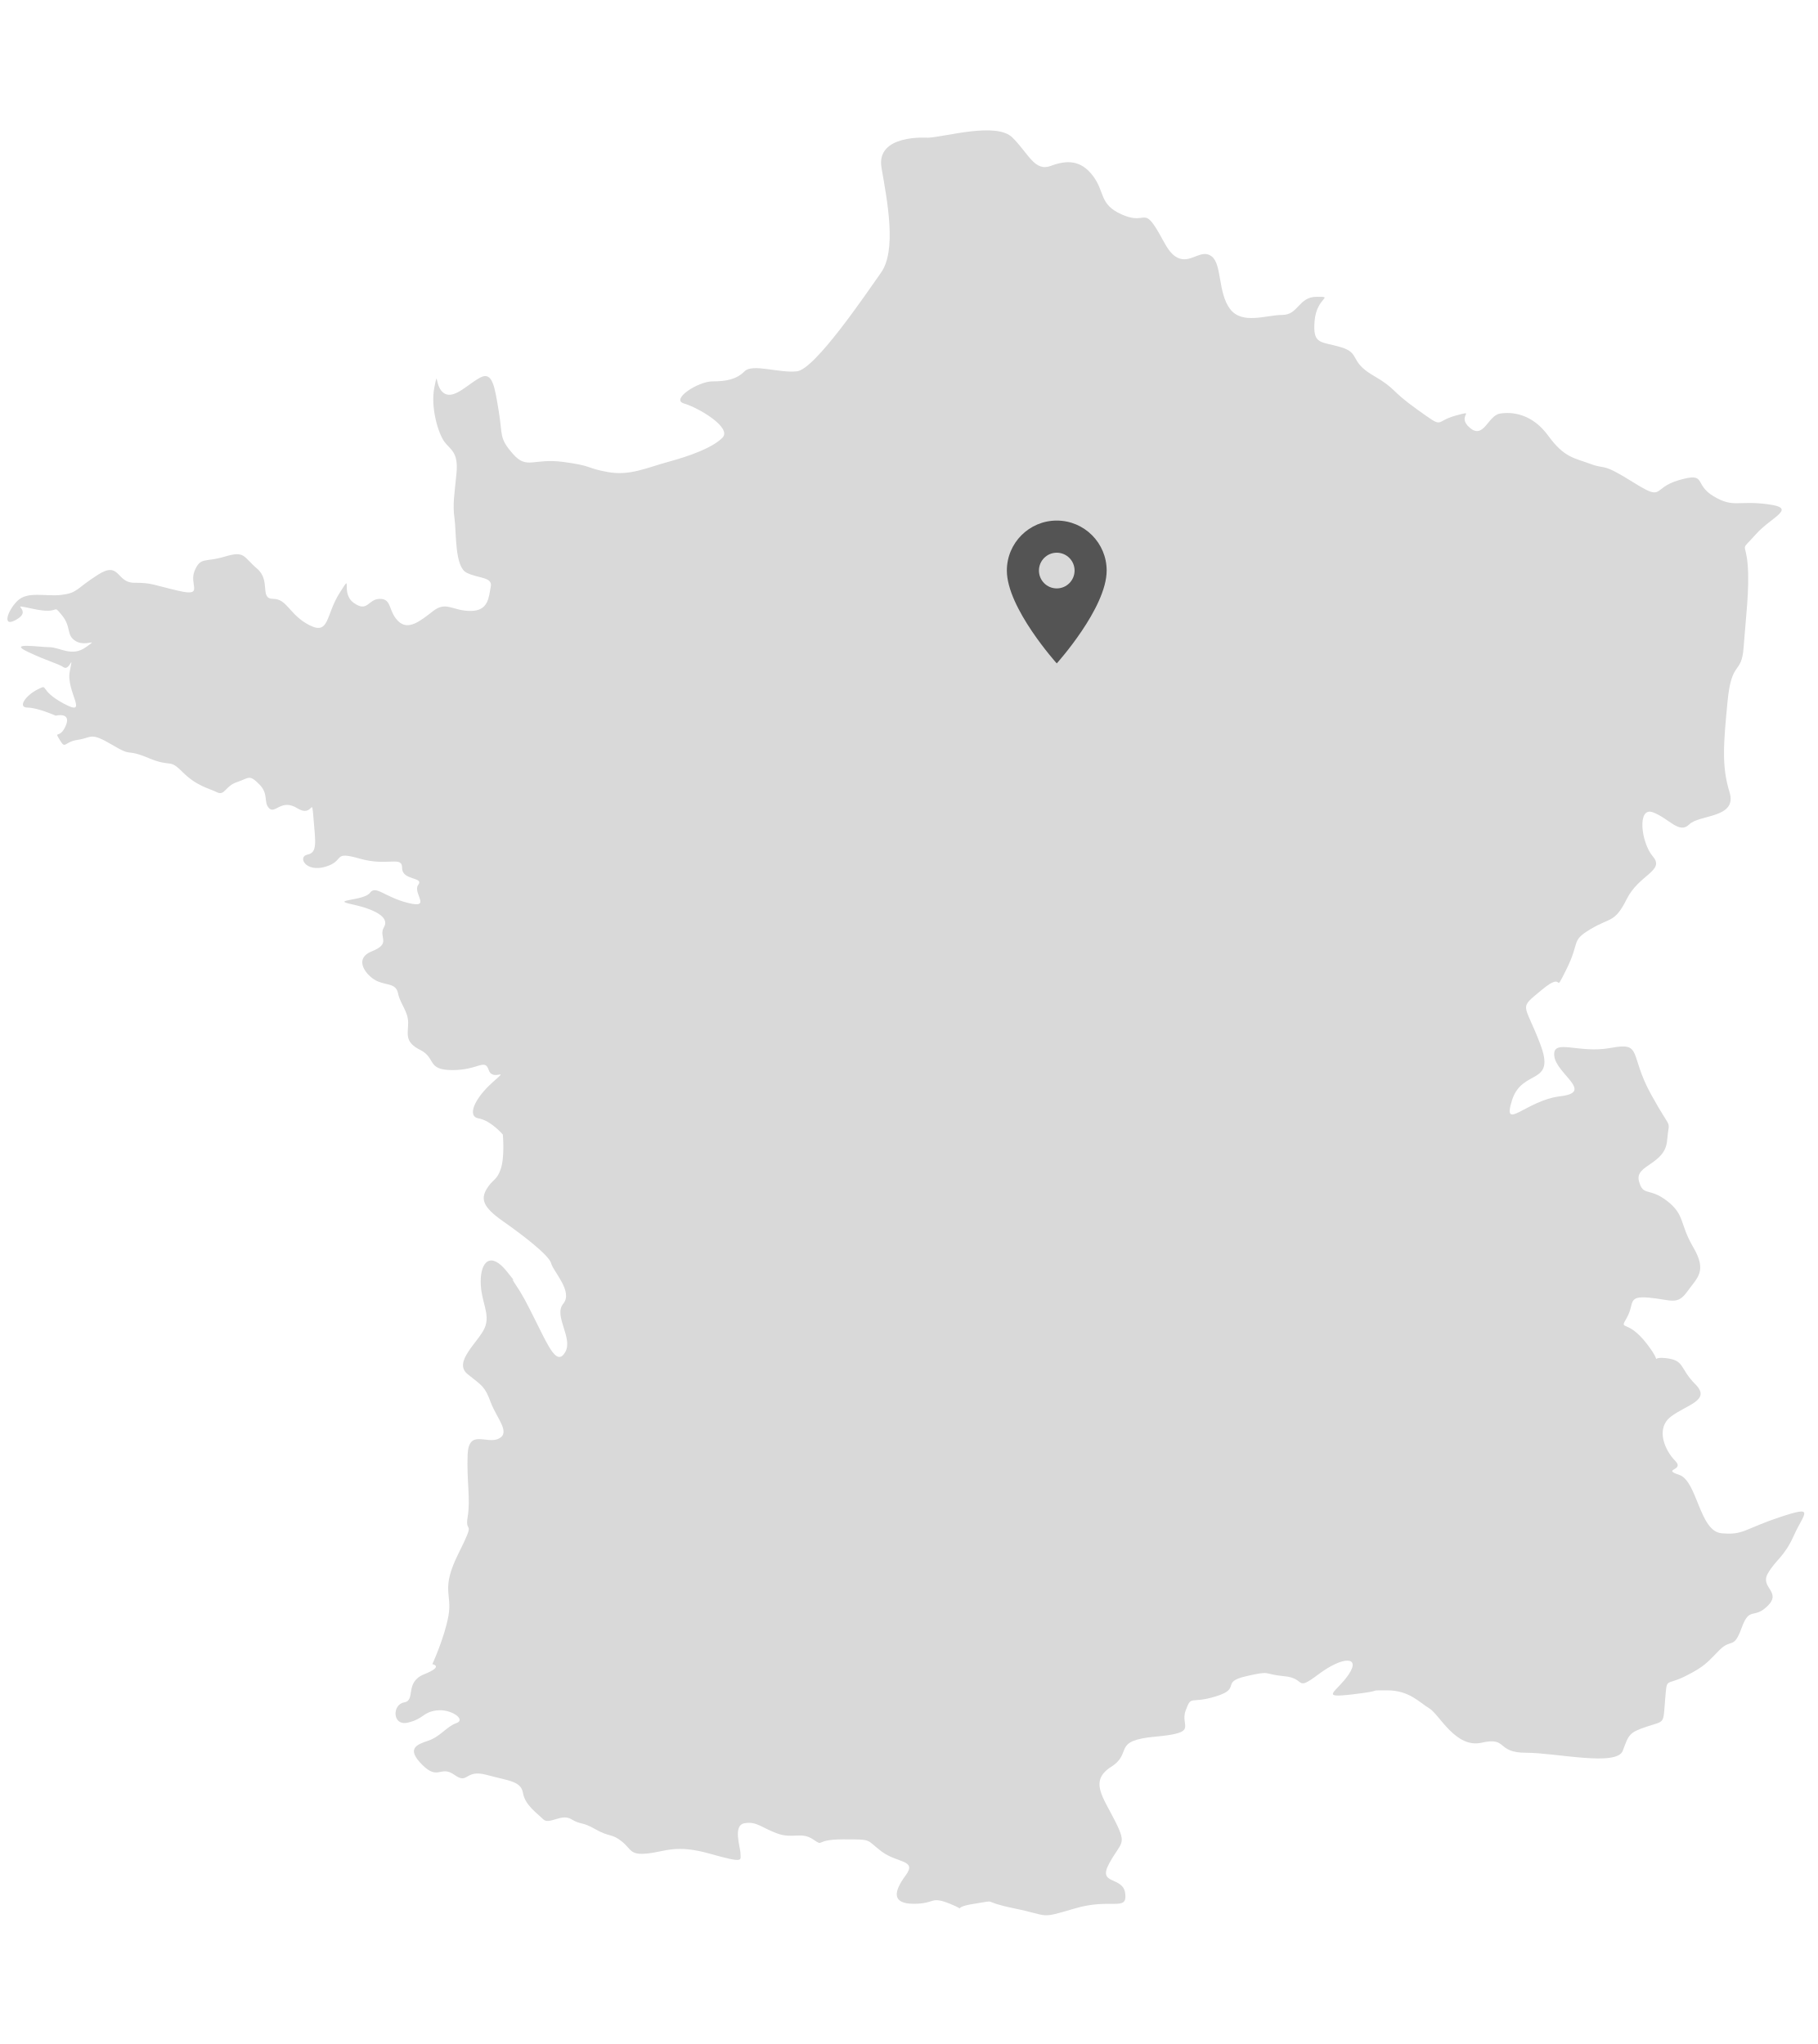
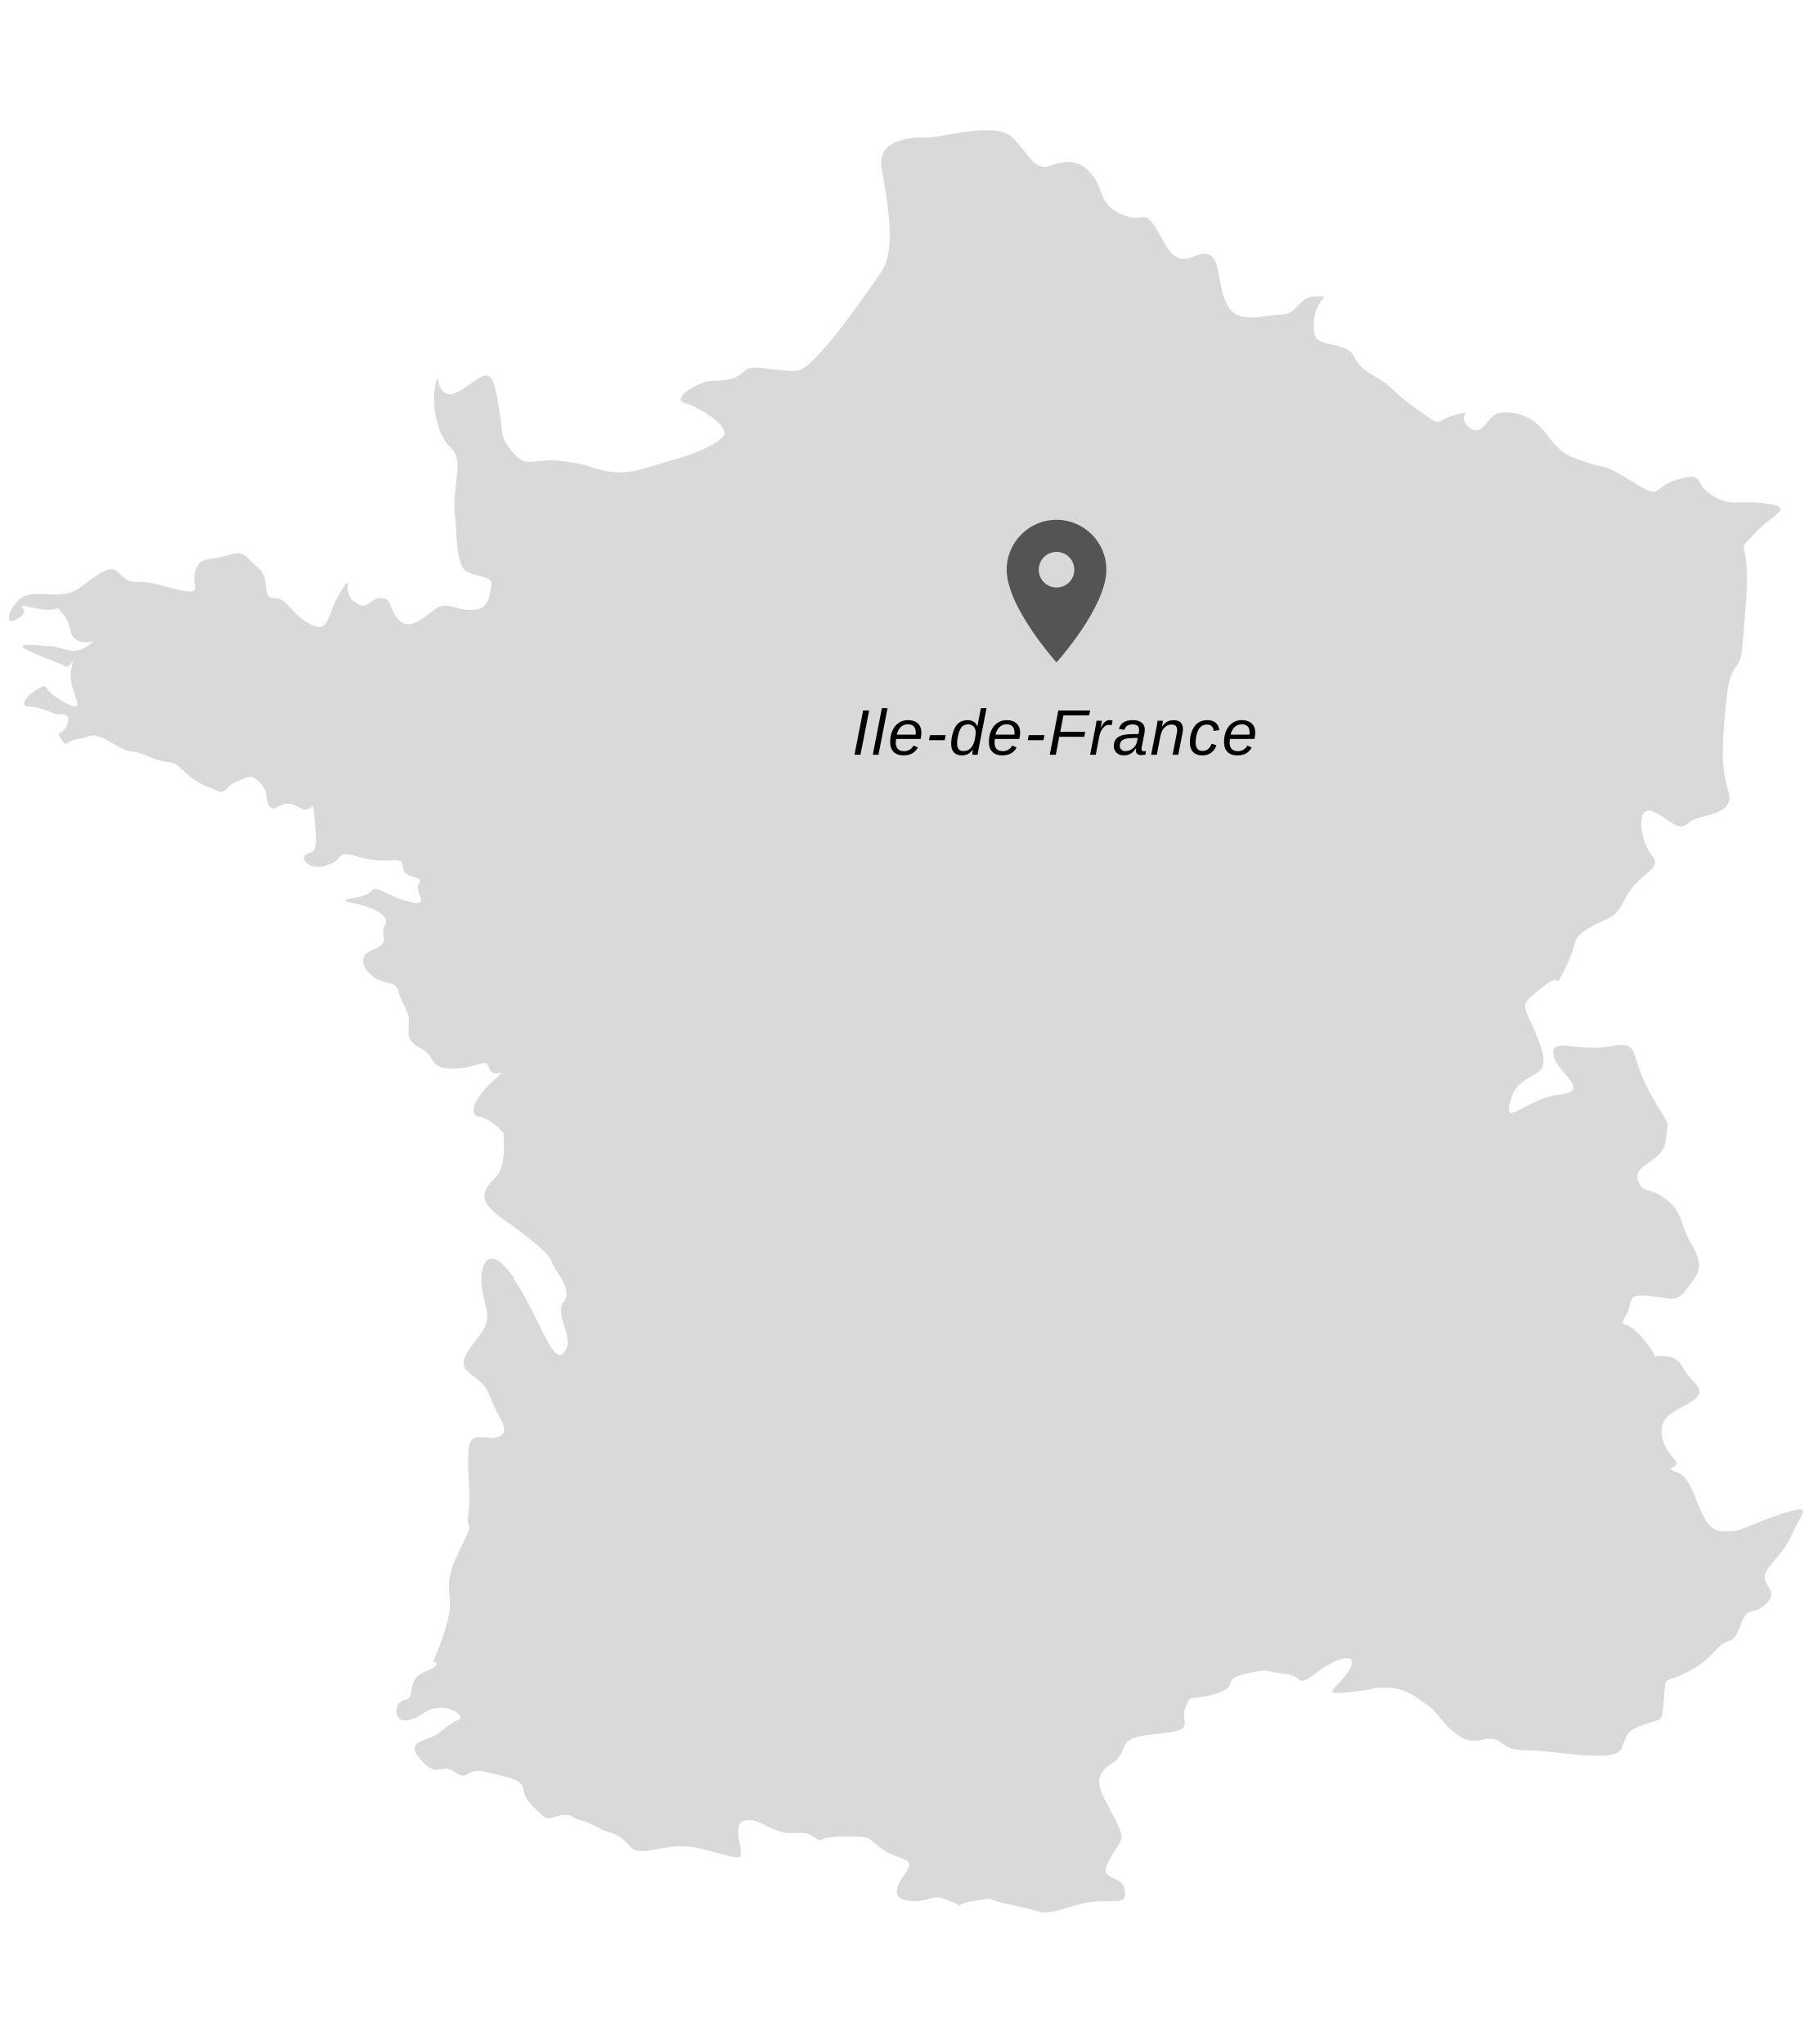
- <svg xmlns="http://www.w3.org/2000/svg" width="800" zoomAndPan="magnify" viewBox="0 0 600 675" height="900" preserveAspectRatio="xMidYMid meet" version="1.0">
+ <svg xmlns="http://www.w3.org/2000/svg" width="600" zoomAndPan="magnify" viewBox="0 0 450 506.25" height="675" preserveAspectRatio="xMidYMid meet" version="1.0">
  <defs>
-     <clipPath id="252e0fc8a0">
-       <path d="M 332.41 171.902 L 365.363 171.902 L 365.363 219.082 L 332.41 219.082 Z M 332.41 171.902 " clip-rule="nonzero" />
+     <g />
+     <clipPath id="04f83d57ba">
+       <path d="M 249.273 128.734 L 273.949 128.734 L 273.949 164.07 L 249.273 164.07 Z M 249.273 128.734 " clip-rule="nonzero" />
    </clipPath>
  </defs>
-   <path fill="#d9d9d9" d="M 306.328 45.48 C 306.328 45.48 289.043 44.152 291.035 55.457 C 293.023 66.758 296.035 82.723 290.871 90.035 C 285.711 97.348 269.086 121.953 263.105 122.621 C 257.121 123.285 248.473 119.961 245.812 122.621 C 243.152 125.281 239.828 125.945 235.172 125.945 C 230.516 125.945 221.207 131.926 225.863 133.266 C 230.516 134.59 241.82 141.238 238.5 144.566 C 235.172 147.891 227.855 150.551 220.543 152.543 C 213.223 154.543 207.91 157.203 200.59 155.871 C 193.277 154.543 195.938 153.879 185.965 152.543 C 175.984 151.219 173.992 155.203 169.34 149.891 C 164.68 144.566 166.012 143.898 164.68 135.918 C 163.352 127.945 162.688 122.621 158.699 124.613 C 154.707 126.605 150.047 131.926 146.727 129.934 C 143.402 127.945 144.727 121.293 143.402 127.945 C 142.074 134.59 144.727 143.238 146.727 145.898 C 148.719 148.559 151.379 149.273 150.715 156.234 C 150.047 163.184 149.387 166.516 150.047 171.168 C 150.715 175.824 150.047 187.129 154.039 189.121 C 158.031 191.121 162.688 190.453 162.02 193.773 C 161.359 197.102 161.359 201.754 155.367 201.754 C 149.387 201.754 147.34 198.434 143.043 201.754 C 138.746 205.082 134.754 208.406 131.43 205.082 C 128.102 201.754 129.434 197.766 125.449 197.766 C 121.457 197.766 121.457 202.422 116.797 199.094 C 112.145 195.773 116.797 188.461 112.145 195.773 C 107.488 203.086 108.816 209.828 102.172 206.461 C 95.523 203.086 94.852 197.766 90.199 197.766 C 85.547 197.766 89.531 191.781 84.879 187.789 C 80.227 183.801 80.891 181.809 74.238 183.801 C 67.586 185.801 66.258 183.801 64.266 188.461 C 62.273 193.113 67.586 197.102 58.945 195.105 C 50.301 193.113 50.301 192.449 44.312 192.449 C 38.328 192.449 39.66 185.129 32.344 189.789 C 25.031 194.441 25.695 195.773 20.375 196.441 C 15.051 197.102 9.125 195.105 5.742 198.434 C 2.363 201.754 0.426 207.746 5.742 204.414 C 11.062 201.094 1.75 199.094 11.062 201.094 C 20.375 203.086 17.051 199.094 20.375 203.086 C 23.703 207.074 21.703 209.738 25.031 211.734 C 28.355 213.727 33.008 210.406 28.355 213.727 C 23.703 217.055 19.711 213.727 16.383 213.727 C 13.059 213.727 2.418 212.027 9.07 215.203 C 15.723 218.387 19.043 219.047 21.043 220.379 C 23.035 221.707 24.363 215.059 23.035 221.707 C 21.703 228.359 29.684 237.004 21.043 232.352 C 12.391 227.691 16.383 225.699 12.391 227.691 C 8.402 229.691 5.742 233.66 9.07 233.668 C 12.391 233.68 18.383 236.336 18.383 236.336 C 18.383 236.336 23.703 235.012 21.703 239.664 C 19.711 244.316 17.711 240.992 19.711 244.316 C 21.703 247.645 21.043 244.984 25.695 244.316 C 30.348 243.652 29.684 241.609 36.996 245.953 C 44.312 250.305 40.988 246.977 48.969 250.305 C 56.953 253.629 55.621 250.305 60.273 254.957 C 64.926 259.617 68.918 260.277 71.578 261.609 C 74.238 262.938 74.238 259.617 78.23 258.281 C 82.219 256.949 82.219 255.625 85.547 258.949 C 88.871 262.27 86.871 264.93 88.871 266.93 C 90.863 268.922 92.859 263.602 98.184 266.93 C 103.504 270.254 102.836 262.27 103.504 270.254 C 104.164 278.234 104.828 281.562 101.504 282.223 C 98.184 282.887 100.844 288.207 107.488 286.215 C 114.137 284.215 109.484 280.895 118.797 283.555 C 128.102 286.215 132.762 282.453 132.762 286.656 C 132.762 290.867 140.074 289.539 138.082 292.199 C 136.082 294.859 142.734 300.18 134.754 298.188 C 126.777 296.188 124.117 292.199 122.121 294.859 C 120.129 297.52 108.816 297.062 116.137 298.621 C 123.449 300.18 128.77 302.84 126.777 306.16 C 124.781 309.492 129.434 311.484 122.789 314.145 C 116.137 316.805 121.457 322.793 124.781 324.117 C 128.102 325.445 130.77 324.785 131.43 328.109 C 132.094 331.438 134.754 334.016 134.754 337.715 C 134.754 341.41 133.422 344.07 138.746 346.73 C 144.066 349.391 140.742 353.383 149.387 353.383 C 158.031 353.383 160.027 349.391 161.359 353.383 C 162.688 357.371 168.672 352.051 162.688 357.371 C 156.699 362.688 154.039 368.676 158.031 369.34 C 162.02 370.008 166.012 374.66 166.012 374.66 C 166.012 374.66 166.68 381.98 165.348 385.969 C 164.02 389.953 162.688 389.293 160.691 392.613 C 158.699 395.941 159.359 398.602 166.012 403.258 C 172.664 407.914 181.305 414.559 181.973 417.219 C 182.637 419.879 189.285 426.531 185.965 430.523 C 182.637 434.512 189.285 441.824 186.625 446.484 C 183.965 451.137 181.305 445.156 177.316 437.172 C 173.332 429.191 172.664 427.863 170 423.871 C 167.34 419.879 172.664 426.531 167.34 419.879 C 162.02 413.23 158.699 416.559 158.699 423.211 C 158.699 429.855 162.02 433.844 160.027 438.504 C 158.031 443.156 149.406 449.809 154.387 453.797 C 159.359 457.789 160.027 457.789 162.02 463.109 C 164.02 468.426 168.672 473.082 164.68 475.074 C 160.691 477.074 154.727 471.754 154.387 480.395 C 154.039 489.039 155.395 495.027 154.387 501.012 C 153.379 507 157.367 501.012 151.379 512.984 C 145.395 524.957 149.387 526.285 148.055 533.598 C 146.727 540.914 142.734 549.562 142.734 549.562 C 142.734 549.562 146.727 550.223 140.074 552.883 C 133.422 555.543 137.414 561.527 133.422 562.195 C 129.434 562.859 129.434 570.176 134.754 568.848 C 140.074 567.516 139.414 565.52 144.066 564.855 C 148.719 564.188 154.039 567.836 150.715 569.008 C 147.395 570.176 145.395 573.5 141.406 574.828 C 137.414 576.16 134.094 577.492 139.414 582.812 C 144.727 588.133 145.395 582.812 150.047 586.133 C 154.707 589.461 153.379 584.141 160.691 586.133 C 168.008 588.133 171.992 588.133 172.664 592.121 C 173.332 596.105 177.316 598.766 179.312 600.766 C 181.305 602.758 185.297 598.766 188.625 600.766 C 191.945 602.758 191.945 601.43 196.602 604.09 C 201.258 606.75 201.922 605.418 205.25 608.078 C 208.57 610.738 207.91 612.738 213.895 612.07 C 219.875 611.406 223.203 609 234.508 612.195 C 245.812 615.398 244.48 614.324 244.48 612.195 C 244.48 610.078 241.82 602.758 245.812 602.098 C 249.801 601.43 251.133 603.426 256.453 605.418 C 261.773 607.418 264.434 604.758 268.426 607.418 C 272.418 610.078 268.426 607.418 278.398 607.418 C 288.371 607.418 285.711 607.418 291.035 611.406 C 296.355 615.398 302.898 614.07 298.961 619.383 C 295.023 624.703 294.363 628.695 301.676 628.695 C 308.988 628.695 306.996 626.035 313.641 628.695 C 320.297 631.355 312.98 630.023 321.621 628.695 C 330.273 627.363 322.953 627.777 334.926 630.23 C 346.898 632.684 342.906 633.762 354.879 630.23 C 366.844 626.703 372.164 631.355 371.504 625.371 C 370.836 619.383 362.191 622.711 366.184 615.398 C 370.172 608.078 372.164 609.41 368.172 601.43 C 364.184 593.453 359.531 588.133 366.844 583.473 C 374.164 578.82 366.844 574.828 381.477 573.5 C 396.109 572.168 389.457 570.176 391.449 564.855 C 393.449 559.535 392.781 562.859 401.43 560.199 C 410.074 557.535 402.754 555.543 411.402 553.547 C 420.047 551.555 416.723 552.883 424.035 553.547 C 431.352 554.215 427.359 558.867 435.34 552.883 C 443.32 546.902 449.305 546.902 445.312 552.883 C 441.328 558.867 435.219 560.867 446.586 559.535 C 457.953 558.207 450.637 558.207 457.953 558.207 C 465.27 558.207 468.598 562.195 471.918 564.188 C 475.242 566.188 480.562 577.492 489.207 575.492 C 497.855 573.5 493.863 578.82 503.836 578.82 C 513.812 578.82 533.766 583.473 535.758 578.152 C 537.754 572.836 537.754 572.168 543.738 570.176 C 549.723 568.18 549.059 569.508 549.723 561.527 C 550.391 553.547 549.723 556.875 556.371 553.547 C 563.023 550.223 563.691 548.895 567.684 544.902 C 571.668 540.914 572.336 544.902 574.996 537.59 C 577.656 530.277 578.984 534.93 583.641 530.277 C 588.293 525.617 580.977 524.289 583.641 519.637 C 586.301 514.977 589.012 514.312 592.281 507 C 595.559 499.68 599.602 497.02 587.629 501.012 C 575.656 505.004 575.656 507 568.344 506.332 C 561.031 505.672 560.363 489.039 554.379 487.047 C 548.398 485.051 556.371 485.719 553.051 482.395 C 549.723 479.066 546.398 471.754 551.719 467.762 C 557.039 463.773 565.023 462.441 559.703 457.121 C 554.379 451.801 556.371 449.145 549.723 448.477 C 543.078 447.809 550.391 452.469 543.738 443.824 C 537.086 435.176 534.426 439.836 537.086 435.176 C 539.746 430.523 537.086 427.863 544.406 428.531 C 551.719 429.191 553.711 431.184 557.039 426.531 C 560.363 421.871 563.691 419.879 559.031 411.898 C 554.379 403.926 556.371 401.266 550.391 396.605 C 544.406 391.953 542.406 395.273 541.078 389.953 C 539.746 384.633 549.723 384.633 550.391 376.656 C 551.051 368.676 552.383 374.66 545.07 361.363 C 537.754 348.062 542.406 344.07 531.773 346.062 C 521.133 348.062 512.48 342.738 513.148 348.723 C 513.812 354.711 526.453 360.695 515.141 362.023 C 503.836 363.355 495.855 373.996 499.184 363.355 C 502.508 352.715 513.812 358.695 508.492 344.738 C 503.176 330.77 501.176 333.43 509.16 326.777 C 517.141 320.125 512.48 329.438 517.141 320.125 C 521.793 310.82 518.469 310.82 525.113 306.832 C 531.773 302.84 533.098 304.832 537.086 296.855 C 541.078 288.875 549.723 287.547 545.73 282.887 C 541.746 278.234 540.418 266.262 545.73 268.262 C 551.051 270.254 554.379 275.574 557.703 272.25 C 561.031 268.922 573.664 270.254 571.004 261.609 C 568.344 252.965 569.012 245.645 570.344 231.684 C 571.668 217.719 574.996 223.039 575.656 213.727 C 576.324 204.414 577.656 194.441 576.988 186.461 C 576.324 178.48 574.332 182.469 579.648 176.488 C 584.969 170.504 593.613 167.844 583.641 166.516 C 573.664 165.184 572.336 167.844 565.684 163.852 C 559.031 159.863 563.691 155.871 554.379 158.531 C 545.07 161.191 549.723 165.844 539.086 159.195 C 528.445 152.543 530.438 155.203 525.113 153.211 C 519.801 151.219 516.473 151.219 511.152 143.898 C 505.836 136.586 499.184 135.918 495.195 136.586 C 491.203 137.25 489.875 145.23 485.223 141.238 C 480.562 137.25 487.875 135.258 480.562 137.25 C 473.25 139.246 477.238 141.906 467.93 135.258 C 458.617 128.605 461.277 128.605 453.297 123.953 C 445.312 119.293 449.305 116.633 442.66 114.641 C 436.008 112.648 433.348 113.973 434.012 105.996 C 434.68 98.016 440.66 98.016 434.68 98.016 C 428.691 98.016 428.691 104 423.367 104 C 418.055 104 410.074 107.328 406.082 102.008 C 402.09 96.688 403.422 87.375 400.098 84.715 C 396.77 82.055 393.449 86.711 389.457 85.383 C 385.465 84.051 384.137 78.73 380.809 74.07 C 377.484 69.418 377.484 74.07 370.172 70.75 C 362.859 67.422 364.852 63.43 360.859 58.117 C 356.871 52.797 352.219 52.797 346.898 54.789 C 341.574 56.785 339.578 50.703 334.262 45.43 C 328.941 40.16 312.078 45.25 306.328 45.48 " fill-opacity="1" fill-rule="nonzero" />
-   <g clip-path="url(#252e0fc8a0)">
-     <path fill="#545454" d="M 348.887 171.91 C 339.789 171.91 332.41 179.301 332.41 188.418 C 332.41 200.801 348.887 219.078 348.887 219.078 C 348.887 219.078 365.363 200.801 365.363 188.418 C 365.363 179.301 357.984 171.91 348.887 171.91 Z M 348.887 194.312 C 345.637 194.312 343.004 191.672 343.004 188.418 C 343.004 185.164 345.637 182.523 348.887 182.523 C 352.133 182.523 354.77 185.164 354.77 188.418 C 354.77 191.672 352.133 194.312 348.887 194.312 Z M 348.887 194.312 " fill-opacity="1" fill-rule="nonzero" />
+   <path fill="#d9d9d9" d="M 229.738 34.059 C 229.738 34.059 216.793 33.066 218.285 41.531 C 219.773 49.996 222.031 61.949 218.164 67.426 C 214.301 72.902 201.848 91.328 197.371 91.828 C 192.887 92.328 186.41 89.836 184.418 91.828 C 182.426 93.82 179.938 94.32 176.449 94.32 C 172.965 94.32 165.992 98.797 169.48 99.801 C 172.965 100.793 181.43 105.773 178.941 108.266 C 176.449 110.754 170.973 112.746 165.496 114.238 C 160.012 115.734 156.035 117.727 150.551 116.73 C 145.078 115.734 147.07 115.238 139.602 114.238 C 132.125 113.246 130.633 116.23 127.148 112.25 C 123.66 108.266 124.656 107.766 123.66 101.789 C 122.664 95.816 122.168 91.828 119.18 93.32 C 116.191 94.812 112.703 98.797 110.215 97.305 C 107.727 95.816 108.719 90.836 107.727 95.816 C 106.73 100.793 108.719 107.27 110.215 109.262 C 111.707 111.254 113.699 111.789 113.203 117.004 C 112.703 122.207 112.207 124.703 112.703 128.188 C 113.203 131.672 112.703 140.141 115.691 141.633 C 118.68 143.129 122.168 142.629 121.668 145.113 C 121.172 147.609 121.172 151.09 116.688 151.09 C 112.207 151.09 110.676 148.605 107.457 151.09 C 104.238 153.582 101.25 156.074 98.758 153.582 C 96.266 151.09 97.266 148.105 94.281 148.105 C 91.289 148.105 91.289 151.59 87.801 149.098 C 84.316 146.613 87.801 141.137 84.316 146.613 C 80.828 152.09 81.824 157.137 76.848 154.617 C 71.871 152.09 71.367 148.105 67.883 148.105 C 64.398 148.105 67.383 143.625 63.898 140.633 C 60.414 137.648 60.91 136.156 55.93 137.648 C 50.949 139.145 49.953 137.648 48.461 141.137 C 46.969 144.621 50.949 147.609 44.477 146.113 C 38.004 144.621 38.004 144.125 33.52 144.125 C 29.035 144.125 30.035 138.641 24.555 142.133 C 19.078 145.617 19.574 146.613 15.59 147.113 C 11.605 147.609 7.168 146.113 4.633 148.605 C 2.102 151.09 0.652 155.578 4.633 153.082 C 8.617 150.598 1.645 149.098 8.617 150.598 C 15.59 152.09 13.102 149.098 15.59 152.09 C 18.082 155.074 16.586 157.07 19.078 158.566 C 21.566 160.059 25.051 157.57 21.566 160.059 C 18.082 162.551 15.094 160.059 12.602 160.059 C 10.113 160.059 2.145 158.785 7.125 161.164 C 12.105 163.547 14.594 164.043 16.09 165.039 C 17.582 166.035 18.578 161.055 17.582 166.035 C 16.586 171.016 22.562 177.488 16.09 174.004 C 9.613 170.516 12.602 169.023 9.613 170.516 C 6.625 172.016 4.633 174.984 7.125 174.992 C 9.613 175 14.098 176.988 14.098 176.988 C 14.098 176.988 18.082 175.996 16.586 179.48 C 15.094 182.965 13.598 180.477 15.094 182.965 C 16.586 185.457 16.09 183.465 19.574 182.965 C 23.059 182.469 22.562 180.938 28.039 184.191 C 33.52 187.449 31.027 184.957 37.004 187.449 C 42.984 189.941 41.988 187.449 45.473 190.934 C 48.957 194.426 51.945 194.918 53.938 195.918 C 55.93 196.91 55.93 194.426 58.918 193.426 C 61.906 192.426 61.906 191.434 64.398 193.926 C 66.887 196.41 65.391 198.402 66.887 199.902 C 68.379 201.395 69.875 197.41 73.863 199.902 C 77.848 202.391 77.348 196.41 77.848 202.391 C 78.34 208.367 78.836 210.859 76.348 211.355 C 73.863 211.852 75.855 215.836 80.828 214.344 C 85.809 212.848 82.324 210.359 89.297 212.352 C 96.266 214.344 99.758 211.527 99.758 214.676 C 99.758 217.828 105.234 216.832 103.742 218.824 C 102.242 220.816 107.227 224.801 101.25 223.309 C 95.273 221.812 93.281 218.824 91.789 220.816 C 90.297 222.809 81.824 222.469 87.305 223.633 C 92.781 224.801 96.766 226.793 95.273 229.281 C 93.781 231.777 97.266 233.27 92.289 235.262 C 87.305 237.254 91.289 241.738 93.781 242.727 C 96.266 243.723 98.266 243.227 98.758 245.719 C 99.258 248.211 101.25 250.141 101.25 252.91 C 101.25 255.68 100.25 257.672 104.238 259.664 C 108.223 261.656 105.734 264.645 112.207 264.645 C 118.68 264.645 120.176 261.656 121.172 264.645 C 122.168 267.633 126.648 263.648 122.168 267.633 C 117.684 271.613 115.691 276.098 118.68 276.594 C 121.668 277.094 124.656 280.578 124.656 280.578 C 124.656 280.578 125.156 286.062 124.16 289.047 C 123.164 292.031 122.168 291.539 120.672 294.023 C 119.18 296.516 119.676 298.508 124.656 301.996 C 129.641 305.484 136.109 310.457 136.609 312.449 C 137.109 314.441 142.086 319.426 139.602 322.414 C 137.109 325.402 142.086 330.879 140.094 334.367 C 138.102 337.852 136.109 333.375 133.125 327.395 C 130.141 321.418 129.641 320.422 127.645 317.434 C 125.652 314.441 129.641 319.426 125.652 314.441 C 121.668 309.465 119.18 311.957 119.18 316.938 C 119.18 321.914 121.668 324.902 120.176 328.391 C 118.68 331.875 112.223 336.855 115.953 339.844 C 119.676 342.832 120.176 342.832 121.668 346.816 C 123.164 350.801 126.648 354.285 123.66 355.777 C 120.672 357.277 116.207 353.293 115.953 359.762 C 115.691 366.238 116.707 370.723 115.953 375.203 C 115.195 379.688 118.184 375.203 113.699 384.168 C 109.219 393.137 112.207 394.129 111.211 399.605 C 110.215 405.086 107.227 411.562 107.227 411.562 C 107.227 411.562 110.215 412.055 105.234 414.047 C 100.25 416.039 103.242 420.523 100.25 421.023 C 97.266 421.52 97.266 427 101.25 426.004 C 105.234 425.008 104.738 423.512 108.223 423.016 C 111.707 422.516 115.691 425.246 113.203 426.125 C 110.715 427 109.219 429.488 106.23 430.484 C 103.242 431.48 100.754 432.477 104.738 436.461 C 108.719 440.445 109.219 436.461 112.703 438.949 C 116.191 441.441 115.195 437.457 120.672 438.949 C 126.152 440.445 129.137 440.445 129.641 443.434 C 130.141 446.418 133.125 448.41 134.617 449.906 C 136.109 451.398 139.102 448.41 141.594 449.906 C 144.078 451.398 144.078 450.406 147.566 452.398 C 151.055 454.391 151.551 453.391 154.043 455.383 C 156.527 457.375 156.035 458.875 160.516 458.375 C 164.996 457.875 167.488 456.074 175.953 458.469 C 184.418 460.867 183.422 460.062 183.422 458.469 C 183.422 456.883 181.43 451.398 184.418 450.906 C 187.406 450.406 188.402 451.898 192.387 453.391 C 196.371 454.891 198.363 452.898 201.355 454.891 C 204.344 456.883 201.355 454.891 208.824 454.891 C 216.293 454.891 214.301 454.891 218.285 457.875 C 222.27 460.867 227.172 459.871 224.223 463.852 C 221.273 467.836 220.777 470.824 226.254 470.824 C 231.73 470.824 230.238 468.832 235.215 470.824 C 240.199 472.816 234.723 471.82 241.191 470.824 C 247.672 469.828 242.188 470.137 251.156 471.973 C 260.121 473.812 257.133 474.617 266.098 471.973 C 275.059 469.332 279.043 472.816 278.547 468.336 C 278.047 463.852 271.574 466.344 274.562 460.867 C 277.551 455.383 279.043 456.383 276.055 450.406 C 273.066 444.43 269.582 440.445 275.059 436.957 C 280.539 433.473 275.059 430.484 286.016 429.488 C 296.977 428.492 291.992 427 293.484 423.016 C 294.984 419.031 294.484 421.52 300.961 419.527 C 307.434 417.531 301.953 416.039 308.43 414.547 C 314.902 413.055 312.414 414.047 317.891 414.547 C 323.367 415.047 320.379 418.531 326.355 414.047 C 332.332 409.57 336.812 409.57 333.824 414.047 C 330.84 418.531 326.266 420.027 334.777 419.031 C 343.289 418.035 337.809 418.035 343.289 418.035 C 348.77 418.035 351.262 421.023 353.746 422.516 C 356.238 424.012 360.223 432.477 366.695 430.98 C 373.172 429.488 370.184 433.473 377.652 433.473 C 385.121 433.473 400.066 436.957 401.559 432.973 C 403.051 428.992 403.051 428.492 407.535 427 C 412.016 425.504 411.52 426.5 412.016 420.523 C 412.516 414.547 412.016 417.039 416.992 414.547 C 421.977 412.055 422.477 411.062 425.465 408.07 C 428.449 405.086 428.949 408.07 430.941 402.598 C 432.934 397.121 433.93 400.605 437.414 397.121 C 440.898 393.629 435.422 392.637 437.414 389.152 C 439.406 385.66 441.438 385.164 443.887 379.688 C 446.34 374.207 449.367 372.215 440.402 375.203 C 431.438 378.191 431.438 379.688 425.961 379.188 C 420.484 378.691 419.984 366.238 415.5 364.746 C 411.023 363.25 416.992 363.75 414.508 361.262 C 412.016 358.77 409.527 353.293 413.508 350.301 C 417.492 347.316 423.473 346.316 419.488 342.332 C 415.5 338.348 416.992 336.359 412.016 335.859 C 407.039 335.359 412.516 338.848 407.535 332.375 C 402.551 325.898 400.559 329.391 402.551 325.898 C 404.543 322.414 402.551 320.422 408.035 320.922 C 413.508 321.418 415 322.91 417.492 319.426 C 419.984 315.934 422.477 314.441 418.984 308.465 C 415.5 302.496 416.992 300.504 412.516 297.016 C 408.035 293.531 406.535 296.016 405.543 292.031 C 404.543 288.047 412.016 288.047 412.516 282.074 C 413.008 276.098 414.008 280.578 408.531 270.621 C 403.051 260.66 406.535 257.672 398.574 259.164 C 390.605 260.66 384.125 256.672 384.625 261.156 C 385.121 265.641 394.59 270.121 386.117 271.117 C 377.652 272.113 371.676 280.082 374.168 272.113 C 376.656 264.145 385.121 268.625 381.137 258.172 C 377.156 247.711 375.66 249.703 381.637 244.719 C 387.613 239.738 384.125 246.711 387.613 239.738 C 391.098 232.77 388.609 232.77 393.586 229.785 C 398.574 226.793 399.566 228.285 402.551 222.312 C 405.543 216.336 412.016 215.34 409.023 211.852 C 406.043 208.367 405.047 199.402 409.023 200.898 C 413.008 202.391 415.5 206.375 417.992 203.887 C 420.484 201.395 429.945 202.391 427.953 195.918 C 425.961 189.441 426.461 183.961 427.457 173.504 C 428.449 163.047 430.941 167.031 431.438 160.059 C 431.938 153.082 432.934 145.617 432.434 139.641 C 431.938 133.664 430.445 136.648 434.426 132.172 C 438.41 127.688 444.883 125.695 437.414 124.703 C 429.945 123.703 428.949 125.695 423.969 122.707 C 418.984 119.719 422.477 116.73 415.5 118.723 C 408.531 120.715 412.016 124.199 404.051 119.219 C 396.082 114.238 397.574 116.23 393.586 114.738 C 389.605 113.246 387.113 113.246 383.129 107.766 C 379.148 102.289 374.168 101.789 371.18 102.289 C 368.191 102.785 367.195 108.762 363.711 105.773 C 360.223 102.785 365.699 101.293 360.223 102.785 C 354.746 104.281 357.73 106.273 350.762 101.293 C 343.785 96.312 345.777 96.312 339.801 92.828 C 333.824 89.336 336.812 87.344 331.836 85.852 C 326.855 84.359 324.863 85.352 325.359 79.379 C 325.859 73.402 330.34 73.402 325.859 73.402 C 321.375 73.402 321.375 77.883 317.387 77.883 C 313.41 77.883 307.434 80.379 304.445 76.395 C 301.453 72.41 302.453 65.434 299.961 63.441 C 297.469 61.449 294.984 64.938 291.992 63.941 C 289.004 62.945 288.008 58.961 285.516 55.469 C 283.027 51.988 283.027 55.469 277.551 52.984 C 272.074 50.492 273.566 47.5 270.578 43.523 C 267.59 39.539 264.105 39.539 260.121 41.031 C 256.133 42.527 254.641 37.973 250.66 34.023 C 246.676 30.074 234.047 33.887 229.738 34.059 " fill-opacity="1" fill-rule="nonzero" />
+   <g clip-path="url(#04f83d57ba)">
+     <path fill="#545454" d="M 261.609 128.742 C 254.797 128.742 249.273 134.277 249.273 141.105 C 249.273 150.379 261.609 164.066 261.609 164.066 C 261.609 164.066 273.949 150.379 273.949 141.105 C 273.949 134.277 268.426 128.742 261.609 128.742 Z M 261.609 145.52 C 259.176 145.52 257.207 143.543 257.207 141.105 C 257.207 138.668 259.176 136.691 261.609 136.691 C 264.043 136.691 266.016 138.668 266.016 141.105 C 266.016 143.543 264.043 145.52 261.609 145.52 Z M 261.609 145.52 " fill-opacity="1" fill-rule="nonzero" />
+   </g>
+   <g fill="#000000" fill-opacity="1">
+     <g transform="translate(210.959, 186.9362)">
+       <g>
+         <path d="M 0.625 0 L 2.766 -10.969 L 4.25 -10.969 L 2.109 0 Z M 0.625 0 " />
+       </g>
+     </g>
+   </g>
+   <g fill="#000000" fill-opacity="1">
+     <g transform="translate(215.8618, 186.9362)">
+       <g>
+         <path d="M 0.25 0 L 2.5 -11.547 L 3.906 -11.547 L 1.656 0 Z M 0.25 0 " />
+       </g>
+     </g>
+   </g>
+   <g fill="#000000" fill-opacity="1">
+     <g transform="translate(219.8781, 186.9362)">
+       <g>
+         <path d="M 2 -3.922 C 1.969 -3.734 1.941 -3.438 1.922 -3.031 C 1.922 -2.344 2.094 -1.812 2.438 -1.438 C 2.781 -1.07 3.301 -0.891 4 -0.891 C 4.5 -0.891 4.953 -1.016 5.359 -1.266 C 5.773 -1.516 6.098 -1.852 6.328 -2.281 L 7.406 -1.797 C 7.02 -1.117 6.535 -0.625 5.953 -0.312 C 5.367 0 4.664 0.156 3.844 0.156 C 2.789 0.156 1.973 -0.129 1.391 -0.703 C 0.816 -1.285 0.531 -2.102 0.531 -3.156 C 0.531 -4.195 0.711 -5.129 1.078 -5.953 C 1.453 -6.785 1.973 -7.43 2.641 -7.891 C 3.316 -8.348 4.07 -8.578 4.906 -8.578 C 5.969 -8.578 6.789 -8.305 7.375 -7.766 C 7.969 -7.234 8.266 -6.484 8.266 -5.516 C 8.266 -4.961 8.203 -4.43 8.078 -3.922 Z M 6.844 -4.984 L 6.875 -5.547 C 6.875 -6.191 6.707 -6.688 6.375 -7.031 C 6.039 -7.375 5.562 -7.547 4.938 -7.547 C 4.238 -7.547 3.648 -7.32 3.172 -6.875 C 2.703 -6.426 2.367 -5.797 2.172 -4.984 Z M 6.844 -4.984 " />
+       </g>
+     </g>
+   </g>
+   <g fill="#000000" fill-opacity="1">
+     <g transform="translate(229.2134, 186.9362)">
+       <g>
+         <path d="M 0.812 -3.609 L 1.062 -4.859 L 4.953 -4.859 L 4.703 -3.609 Z M 0.812 -3.609 " />
+       </g>
+     </g>
+   </g>
+   <g fill="#000000" fill-opacity="1">
+     <g transform="translate(234.9949, 186.9362)">
+       <g>
+         <path d="M 3.125 0.156 C 2.312 0.156 1.676 -0.086 1.219 -0.578 C 0.758 -1.066 0.531 -1.738 0.531 -2.594 C 0.531 -3.645 0.691 -4.664 1.016 -5.656 C 1.336 -6.645 1.785 -7.375 2.359 -7.844 C 2.941 -8.32 3.68 -8.562 4.578 -8.562 C 5.211 -8.562 5.727 -8.426 6.125 -8.156 C 6.531 -7.895 6.816 -7.52 6.984 -7.031 L 7.031 -7.031 L 7.25 -8.281 L 7.891 -11.547 L 9.281 -11.547 L 7.375 -1.734 C 7.227 -1.004 7.129 -0.426 7.078 0 L 5.75 0 C 5.75 -0.258 5.801 -0.676 5.906 -1.25 L 5.875 -1.25 C 5.488 -0.75 5.082 -0.391 4.656 -0.172 C 4.238 0.047 3.727 0.156 3.125 0.156 Z M 3.531 -0.922 C 4.039 -0.922 4.477 -1.023 4.844 -1.234 C 5.207 -1.441 5.516 -1.754 5.766 -2.172 C 6.023 -2.598 6.227 -3.129 6.375 -3.766 C 6.52 -4.398 6.594 -4.973 6.594 -5.484 C 6.594 -6.129 6.426 -6.629 6.094 -6.984 C 5.77 -7.348 5.312 -7.531 4.719 -7.531 C 4.094 -7.531 3.594 -7.344 3.219 -6.969 C 2.852 -6.594 2.555 -5.977 2.328 -5.125 C 2.109 -4.27 2 -3.508 2 -2.844 C 2 -2.207 2.117 -1.727 2.359 -1.406 C 2.609 -1.082 3 -0.922 3.531 -0.922 Z M 3.531 -0.922 " />
+       </g>
+     </g>
+   </g>
+   <g fill="#000000" fill-opacity="1">
+     <g transform="translate(244.3301, 186.9362)">
+       <g>
+         <path d="M 2 -3.922 C 1.969 -3.734 1.941 -3.438 1.922 -3.031 C 1.922 -2.344 2.094 -1.812 2.438 -1.438 C 2.781 -1.07 3.301 -0.891 4 -0.891 C 4.5 -0.891 4.953 -1.016 5.359 -1.266 C 5.773 -1.516 6.098 -1.852 6.328 -2.281 L 7.406 -1.797 C 7.02 -1.117 6.535 -0.625 5.953 -0.312 C 5.367 0 4.664 0.156 3.844 0.156 C 2.789 0.156 1.973 -0.129 1.391 -0.703 C 0.816 -1.285 0.531 -2.102 0.531 -3.156 C 0.531 -4.195 0.711 -5.129 1.078 -5.953 C 1.453 -6.785 1.973 -7.43 2.641 -7.891 C 3.316 -8.348 4.07 -8.578 4.906 -8.578 C 5.969 -8.578 6.789 -8.305 7.375 -7.766 C 7.969 -7.234 8.266 -6.484 8.266 -5.516 C 8.266 -4.961 8.203 -4.43 8.078 -3.922 Z M 6.844 -4.984 L 6.875 -5.547 C 6.875 -6.191 6.707 -6.688 6.375 -7.031 C 6.039 -7.375 5.562 -7.547 4.938 -7.547 C 4.238 -7.547 3.648 -7.32 3.172 -6.875 C 2.703 -6.426 2.367 -5.797 2.172 -4.984 Z M 6.844 -4.984 " />
+       </g>
+     </g>
+   </g>
+   <g fill="#000000" fill-opacity="1">
+     <g transform="translate(253.6653, 186.9362)">
+       <g>
+         <path d="M 0.812 -3.609 L 1.062 -4.859 L 4.953 -4.859 L 4.703 -3.609 Z M 0.812 -3.609 " />
+       </g>
+     </g>
+   </g>
+   <g fill="#000000" fill-opacity="1">
+     <g transform="translate(259.4468, 186.9362)">
+       <g>
+         <path d="M 3.875 -9.75 L 3.078 -5.672 L 9.266 -5.672 L 9.031 -4.438 L 2.828 -4.438 L 1.984 0 L 0.484 0 L 2.609 -10.969 L 10.484 -10.969 L 10.25 -9.75 Z M 3.875 -9.75 " />
+       </g>
+     </g>
+   </g>
+   <g fill="#000000" fill-opacity="1">
+     <g transform="translate(269.653, 186.9362)">
+       <g>
+         <path d="M 5.594 -7.297 C 5.363 -7.367 5.129 -7.406 4.891 -7.406 C 4.336 -7.406 3.844 -7.117 3.406 -6.547 C 2.969 -5.973 2.672 -5.254 2.516 -4.391 L 1.672 0 L 0.266 0 L 1.531 -6.453 L 1.719 -7.531 L 1.859 -8.422 L 3.188 -8.422 L 2.906 -6.703 L 2.938 -6.703 C 3.281 -7.391 3.617 -7.875 3.953 -8.156 C 4.285 -8.438 4.672 -8.578 5.109 -8.578 C 5.348 -8.578 5.594 -8.539 5.844 -8.469 Z M 5.594 -7.297 " />
+       </g>
+     </g>
+   </g>
+   <g fill="#000000" fill-opacity="1">
+     <g transform="translate(275.4345, 186.9362)">
+       <g>
+         <path d="M 7.219 0.078 C 6.727 0.078 6.375 -0.02 6.156 -0.219 C 5.938 -0.414 5.828 -0.711 5.828 -1.109 L 5.875 -1.609 L 5.828 -1.609 C 5.391 -0.953 4.941 -0.492 4.484 -0.234 C 4.023 0.023 3.469 0.156 2.812 0.156 C 2.082 0.156 1.488 -0.062 1.031 -0.5 C 0.582 -0.938 0.359 -1.488 0.359 -2.156 C 0.359 -3.125 0.703 -3.852 1.391 -4.344 C 2.078 -4.832 3.172 -5.086 4.672 -5.109 L 6.484 -5.141 C 6.578 -5.648 6.625 -5.977 6.625 -6.125 C 6.625 -6.594 6.488 -6.941 6.219 -7.172 C 5.945 -7.398 5.566 -7.516 5.078 -7.516 C 4.453 -7.516 3.984 -7.398 3.672 -7.172 C 3.359 -6.953 3.129 -6.617 2.984 -6.172 L 1.609 -6.391 C 1.836 -7.16 2.238 -7.719 2.812 -8.062 C 3.395 -8.406 4.176 -8.578 5.156 -8.578 C 6.039 -8.578 6.738 -8.367 7.25 -7.953 C 7.77 -7.535 8.031 -6.977 8.031 -6.281 C 8.031 -5.945 7.984 -5.539 7.891 -5.062 L 7.312 -2.109 C 7.25 -1.867 7.219 -1.645 7.219 -1.438 C 7.219 -1.051 7.43 -0.859 7.859 -0.859 C 7.992 -0.859 8.145 -0.879 8.312 -0.922 L 8.203 -0.047 C 7.867 0.035 7.539 0.078 7.219 0.078 Z M 6.297 -4.172 L 4.75 -4.141 C 4.133 -4.117 3.648 -4.062 3.297 -3.969 C 2.941 -3.875 2.664 -3.754 2.469 -3.609 C 2.27 -3.461 2.113 -3.273 2 -3.047 C 1.895 -2.816 1.844 -2.539 1.844 -2.219 C 1.844 -1.832 1.969 -1.516 2.219 -1.266 C 2.469 -1.023 2.797 -0.906 3.203 -0.906 C 3.703 -0.906 4.156 -1.016 4.562 -1.234 C 4.969 -1.453 5.301 -1.734 5.562 -2.078 C 5.832 -2.422 6.004 -2.797 6.078 -3.203 Z M 6.297 -4.172 " />
+       </g>
+     </g>
+   </g>
+   <g fill="#000000" fill-opacity="1">
+     <g transform="translate(284.7697, 186.9362)">
+       <g>
+         <path d="M 5.578 0 L 6.562 -5.016 C 6.656 -5.473 6.703 -5.863 6.703 -6.188 C 6.703 -7.051 6.238 -7.484 5.312 -7.484 C 4.656 -7.484 4.078 -7.234 3.578 -6.734 C 3.078 -6.234 2.742 -5.562 2.578 -4.719 L 1.672 0 L 0.266 0 L 1.562 -6.625 C 1.664 -7.113 1.766 -7.711 1.859 -8.422 L 3.188 -8.422 C 3.188 -8.359 3.156 -8.156 3.094 -7.812 C 3.039 -7.469 3 -7.191 2.969 -6.984 L 2.984 -6.984 C 3.422 -7.578 3.852 -7.988 4.281 -8.219 C 4.719 -8.445 5.234 -8.562 5.828 -8.562 C 6.598 -8.562 7.176 -8.375 7.562 -8 C 7.945 -7.625 8.141 -7.078 8.141 -6.359 C 8.141 -6.023 8.082 -5.598 7.969 -5.078 L 6.984 0 Z M 5.578 0 " />
+       </g>
+     </g>
+   </g>
+   <g fill="#000000" fill-opacity="1">
+     <g transform="translate(294.1049, 186.9362)">
+       <g>
+         <path d="M 3.656 -0.953 C 4.719 -0.953 5.469 -1.547 5.906 -2.734 L 7.109 -2.359 C 6.484 -0.68 5.32 0.156 3.625 0.156 C 2.625 0.156 1.852 -0.125 1.312 -0.688 C 0.781 -1.258 0.516 -2.055 0.516 -3.078 C 0.516 -4.109 0.703 -5.07 1.078 -5.969 C 1.461 -6.863 1.961 -7.52 2.578 -7.938 C 3.203 -8.363 3.961 -8.578 4.859 -8.578 C 5.734 -8.578 6.426 -8.352 6.938 -7.906 C 7.457 -7.469 7.742 -6.863 7.797 -6.094 L 6.406 -5.906 C 6.375 -6.406 6.219 -6.789 5.938 -7.062 C 5.664 -7.344 5.289 -7.484 4.812 -7.484 C 4.164 -7.484 3.641 -7.305 3.234 -6.953 C 2.828 -6.598 2.508 -6.039 2.281 -5.281 C 2.062 -4.52 1.953 -3.77 1.953 -3.031 C 1.953 -1.645 2.52 -0.953 3.656 -0.953 Z M 3.656 -0.953 " />
+       </g>
+     </g>
+   </g>
+   <g fill="#000000" fill-opacity="1">
+     <g transform="translate(302.5459, 186.9362)">
+       <g>
+         <path d="M 2 -3.922 C 1.969 -3.734 1.941 -3.438 1.922 -3.031 C 1.922 -2.344 2.094 -1.812 2.438 -1.438 C 2.781 -1.07 3.301 -0.891 4 -0.891 C 4.5 -0.891 4.953 -1.016 5.359 -1.266 C 5.773 -1.516 6.098 -1.852 6.328 -2.281 L 7.406 -1.797 C 7.02 -1.117 6.535 -0.625 5.953 -0.312 C 5.367 0 4.664 0.156 3.844 0.156 C 2.789 0.156 1.973 -0.129 1.391 -0.703 C 0.816 -1.285 0.531 -2.102 0.531 -3.156 C 0.531 -4.195 0.711 -5.129 1.078 -5.953 C 1.453 -6.785 1.973 -7.43 2.641 -7.891 C 3.316 -8.348 4.07 -8.578 4.906 -8.578 C 5.969 -8.578 6.789 -8.305 7.375 -7.766 C 7.969 -7.234 8.266 -6.484 8.266 -5.516 C 8.266 -4.961 8.203 -4.43 8.078 -3.922 Z M 6.844 -4.984 L 6.875 -5.547 C 6.875 -6.191 6.707 -6.688 6.375 -7.031 C 6.039 -7.375 5.562 -7.547 4.938 -7.547 C 4.238 -7.547 3.648 -7.32 3.172 -6.875 C 2.703 -6.426 2.367 -5.797 2.172 -4.984 Z M 6.844 -4.984 " />
+       </g>
+     </g>
  </g>
</svg>
